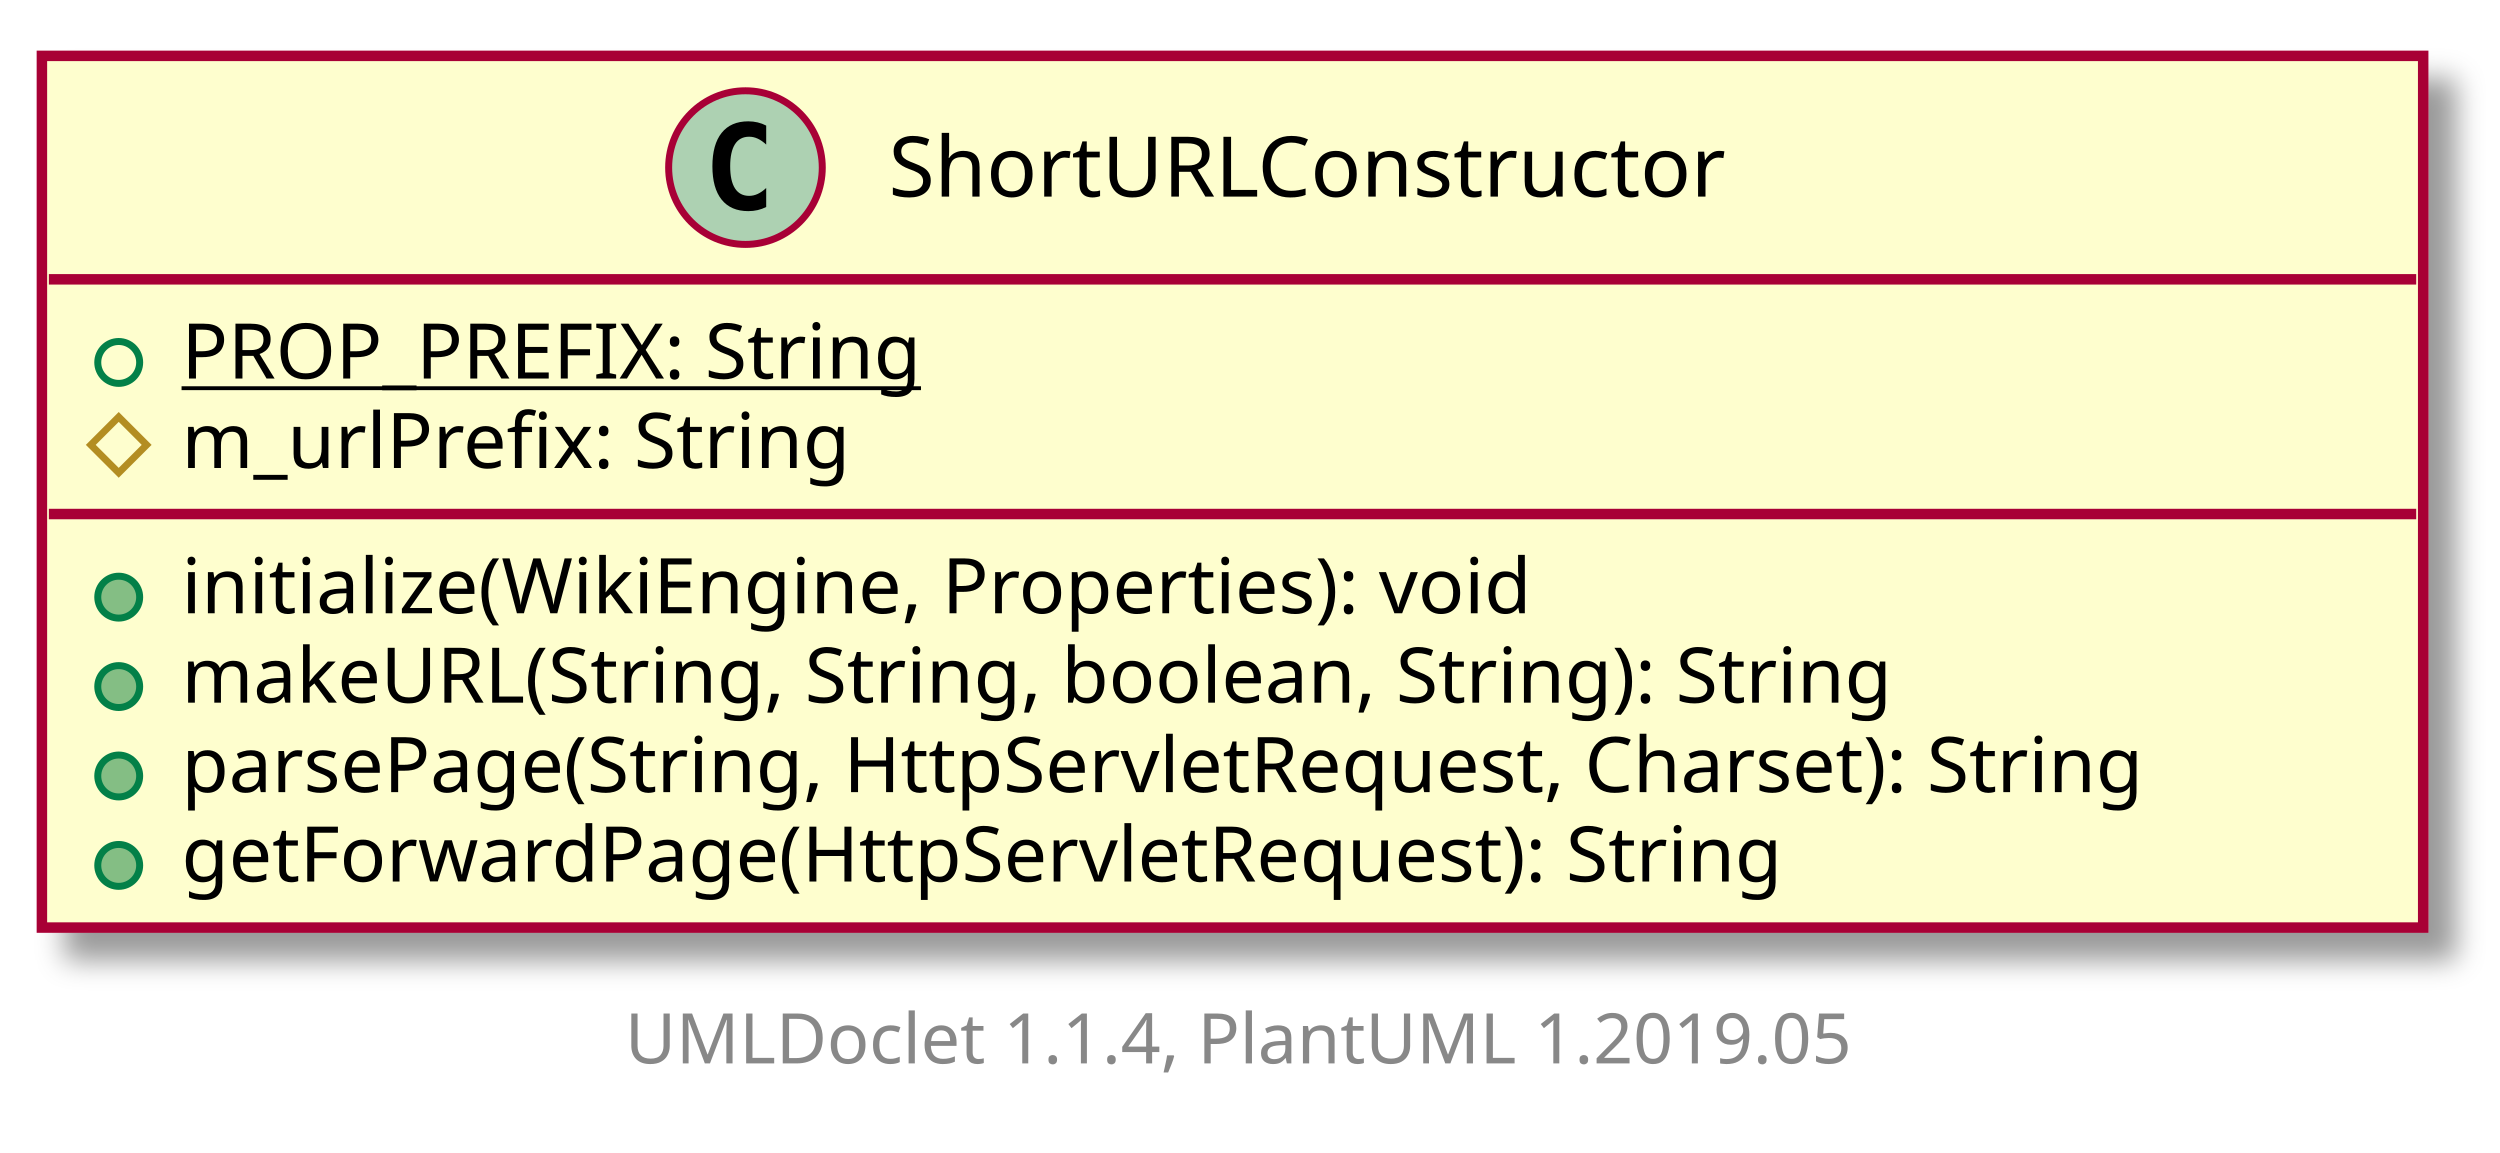
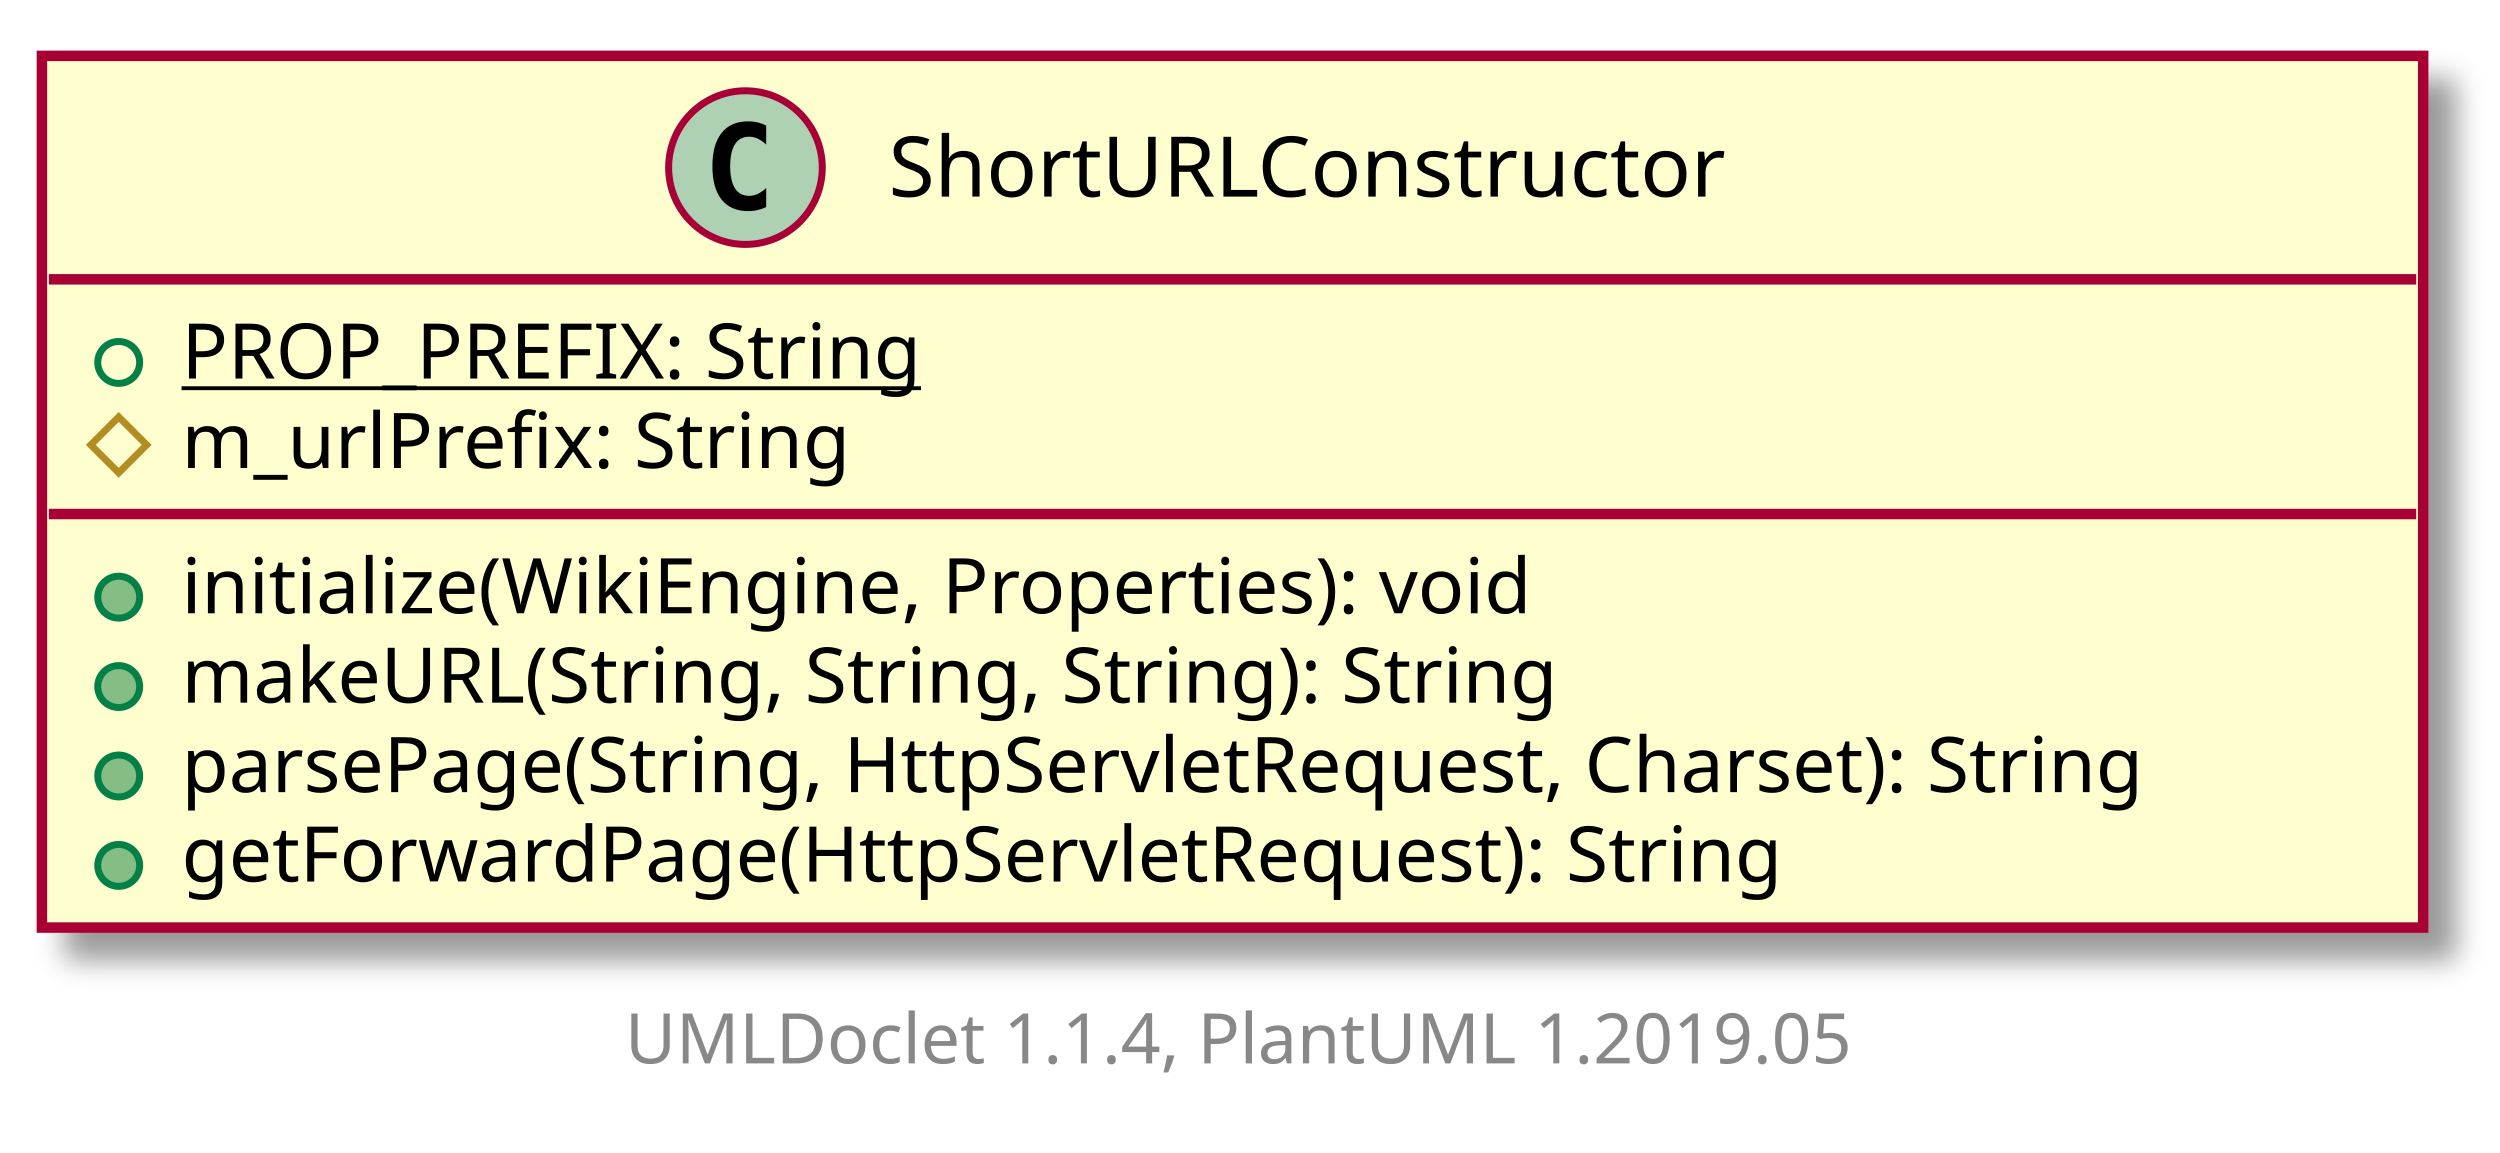
<svg xmlns="http://www.w3.org/2000/svg" xmlns:xlink="http://www.w3.org/1999/xlink" contentScriptType="application/ecmascript" contentStyleType="text/css" height="165px" preserveAspectRatio="none" style="width:358px;height:165px;" version="1.1" viewBox="0 0 358 165" width="358px" zoomAndPan="magnify">
  <defs>
-     <filter height="300%" id="fm4kk090u3auf" width="300%" x="-1" y="-1">
+     <filter height="300%" id="fthv9aowox1tb" width="300%" x="-1" y="-1">
      <feGaussianBlur result="blurOut" stdDeviation="2.0" />
      <feColorMatrix in="blurOut" result="blurOut2" type="matrix" values="0 0 0 0 0 0 0 0 0 0 0 0 0 0 0 0 0 0 .4 0" />
      <feOffset dx="4.0" dy="4.0" in="blurOut2" result="blurOut3" />
      <feBlend in="SourceGraphic" in2="blurOut3" mode="normal" />
    </filter>
  </defs>
  <g>
    <a href="ShortURLConstructor.html" target="_top" xlink:actuate="onRequest" xlink:show="new" xlink:title="ShortURLConstructor.html" xlink:type="simple">
-       <rect fill="#FEFECE" filter="url(#fm4kk090u3auf)" height="124.828" id="ShortURLConstructor" style="stroke: #A80036; stroke-width: 1.5;" width="341" x="6" y="8" />
+       <rect fill="#FEFECE" filter="url(#fthv9aowox1tb)" height="124.828" id="ShortURLConstructor" style="stroke: #A80036; stroke-width: 1.5;" width="341" x="6" y="8" />
      <ellipse cx="106.75" cy="24" fill="#ADD1B2" rx="11" ry="11" style="stroke: #A80036; stroke-width: 1.0;" />
      <path d="M109.719,29.641 Q109.141,29.938 108.5,30.086 Q107.859,30.234 107.156,30.234 Q104.656,30.234 103.336,28.586 Q102.016,26.938 102.016,23.812 Q102.016,20.688 103.336,19.031 Q104.656,17.375 107.156,17.375 Q107.859,17.375 108.508,17.531 Q109.156,17.688 109.719,17.984 L109.719,20.703 Q109.094,20.125 108.5,19.852 Q107.906,19.578 107.281,19.578 Q105.938,19.578 105.25,20.648 Q104.562,21.719 104.562,23.812 Q104.562,25.906 105.25,26.977 Q105.938,28.047 107.281,28.047 Q107.906,28.047 108.5,27.773 Q109.094,27.5 109.719,26.922 L109.719,29.641 Z " />
      <text fill="#000000" font-family="sans-serif" font-size="12" lengthAdjust="spacingAndGlyphs" textLength="131" x="127.25" y="28.154">ShortURLConstructor</text>
      <line style="stroke: #A80036; stroke-width: 1.5;" x1="7" x2="346" y1="40" y2="40" />
      <ellipse cx="17" cy="51.902" fill="none" rx="3" ry="3" style="stroke: #038048; stroke-width: 1.0;" />
      <text fill="#000000" font-family="sans-serif" font-size="11" lengthAdjust="spacingAndGlyphs" text-decoration="underline" textLength="115" x="26" y="54.21">PROP_PREFIX: String</text>
      <polygon fill="none" points="17,59.707,21,63.707,17,67.707,13,63.707" style="stroke: #B38D22; stroke-width: 1.0;" />
      <text fill="#000000" font-family="sans-serif" font-size="11" lengthAdjust="spacingAndGlyphs" textLength="106" x="26" y="67.015">m_urlPrefix: String</text>
      <line style="stroke: #A80036; stroke-width: 1.5;" x1="7" x2="346" y1="73.609" y2="73.609" />
      <ellipse cx="17" cy="85.512" fill="#84BE84" rx="3" ry="3" style="stroke: #038048; stroke-width: 1.0;" />
      <text fill="#000000" font-family="sans-serif" font-size="11" lengthAdjust="spacingAndGlyphs" textLength="210" x="26" y="87.82">initialize(WikiEngine, Properties): void</text>
      <ellipse cx="17" cy="98.316" fill="#84BE84" rx="3" ry="3" style="stroke: #038048; stroke-width: 1.0;" />
-       <text fill="#000000" font-family="sans-serif" font-size="11" lengthAdjust="spacingAndGlyphs" textLength="273" x="26" y="100.624">makeURL(String, String, boolean, String): String</text>
+       <text fill="#000000" font-family="sans-serif" font-size="11" lengthAdjust="spacingAndGlyphs" textLength="220" x="26" y="100.624">makeURL(String, String, String): String</text>
      <ellipse cx="17" cy="111.121" fill="#84BE84" rx="3" ry="3" style="stroke: #038048; stroke-width: 1.0;" />
      <text fill="#000000" font-family="sans-serif" font-size="11" lengthAdjust="spacingAndGlyphs" textLength="315" x="26" y="113.429">parsePage(String, HttpServletRequest, Charset): String</text>
      <ellipse cx="17" cy="123.926" fill="#84BE84" rx="3" ry="3" style="stroke: #038048; stroke-width: 1.0;" />
      <text fill="#000000" font-family="sans-serif" font-size="11" lengthAdjust="spacingAndGlyphs" textLength="251" x="26" y="126.234">getForwardPage(HttpServletRequest): String</text>
    </a>
    <text fill="#888888" font-family="sans-serif" font-size="10" lengthAdjust="spacingAndGlyphs" textLength="186" x="89.5" y="152.282">UMLDoclet 1.1.4, PlantUML 1.2019.05</text>
  </g>
</svg>
